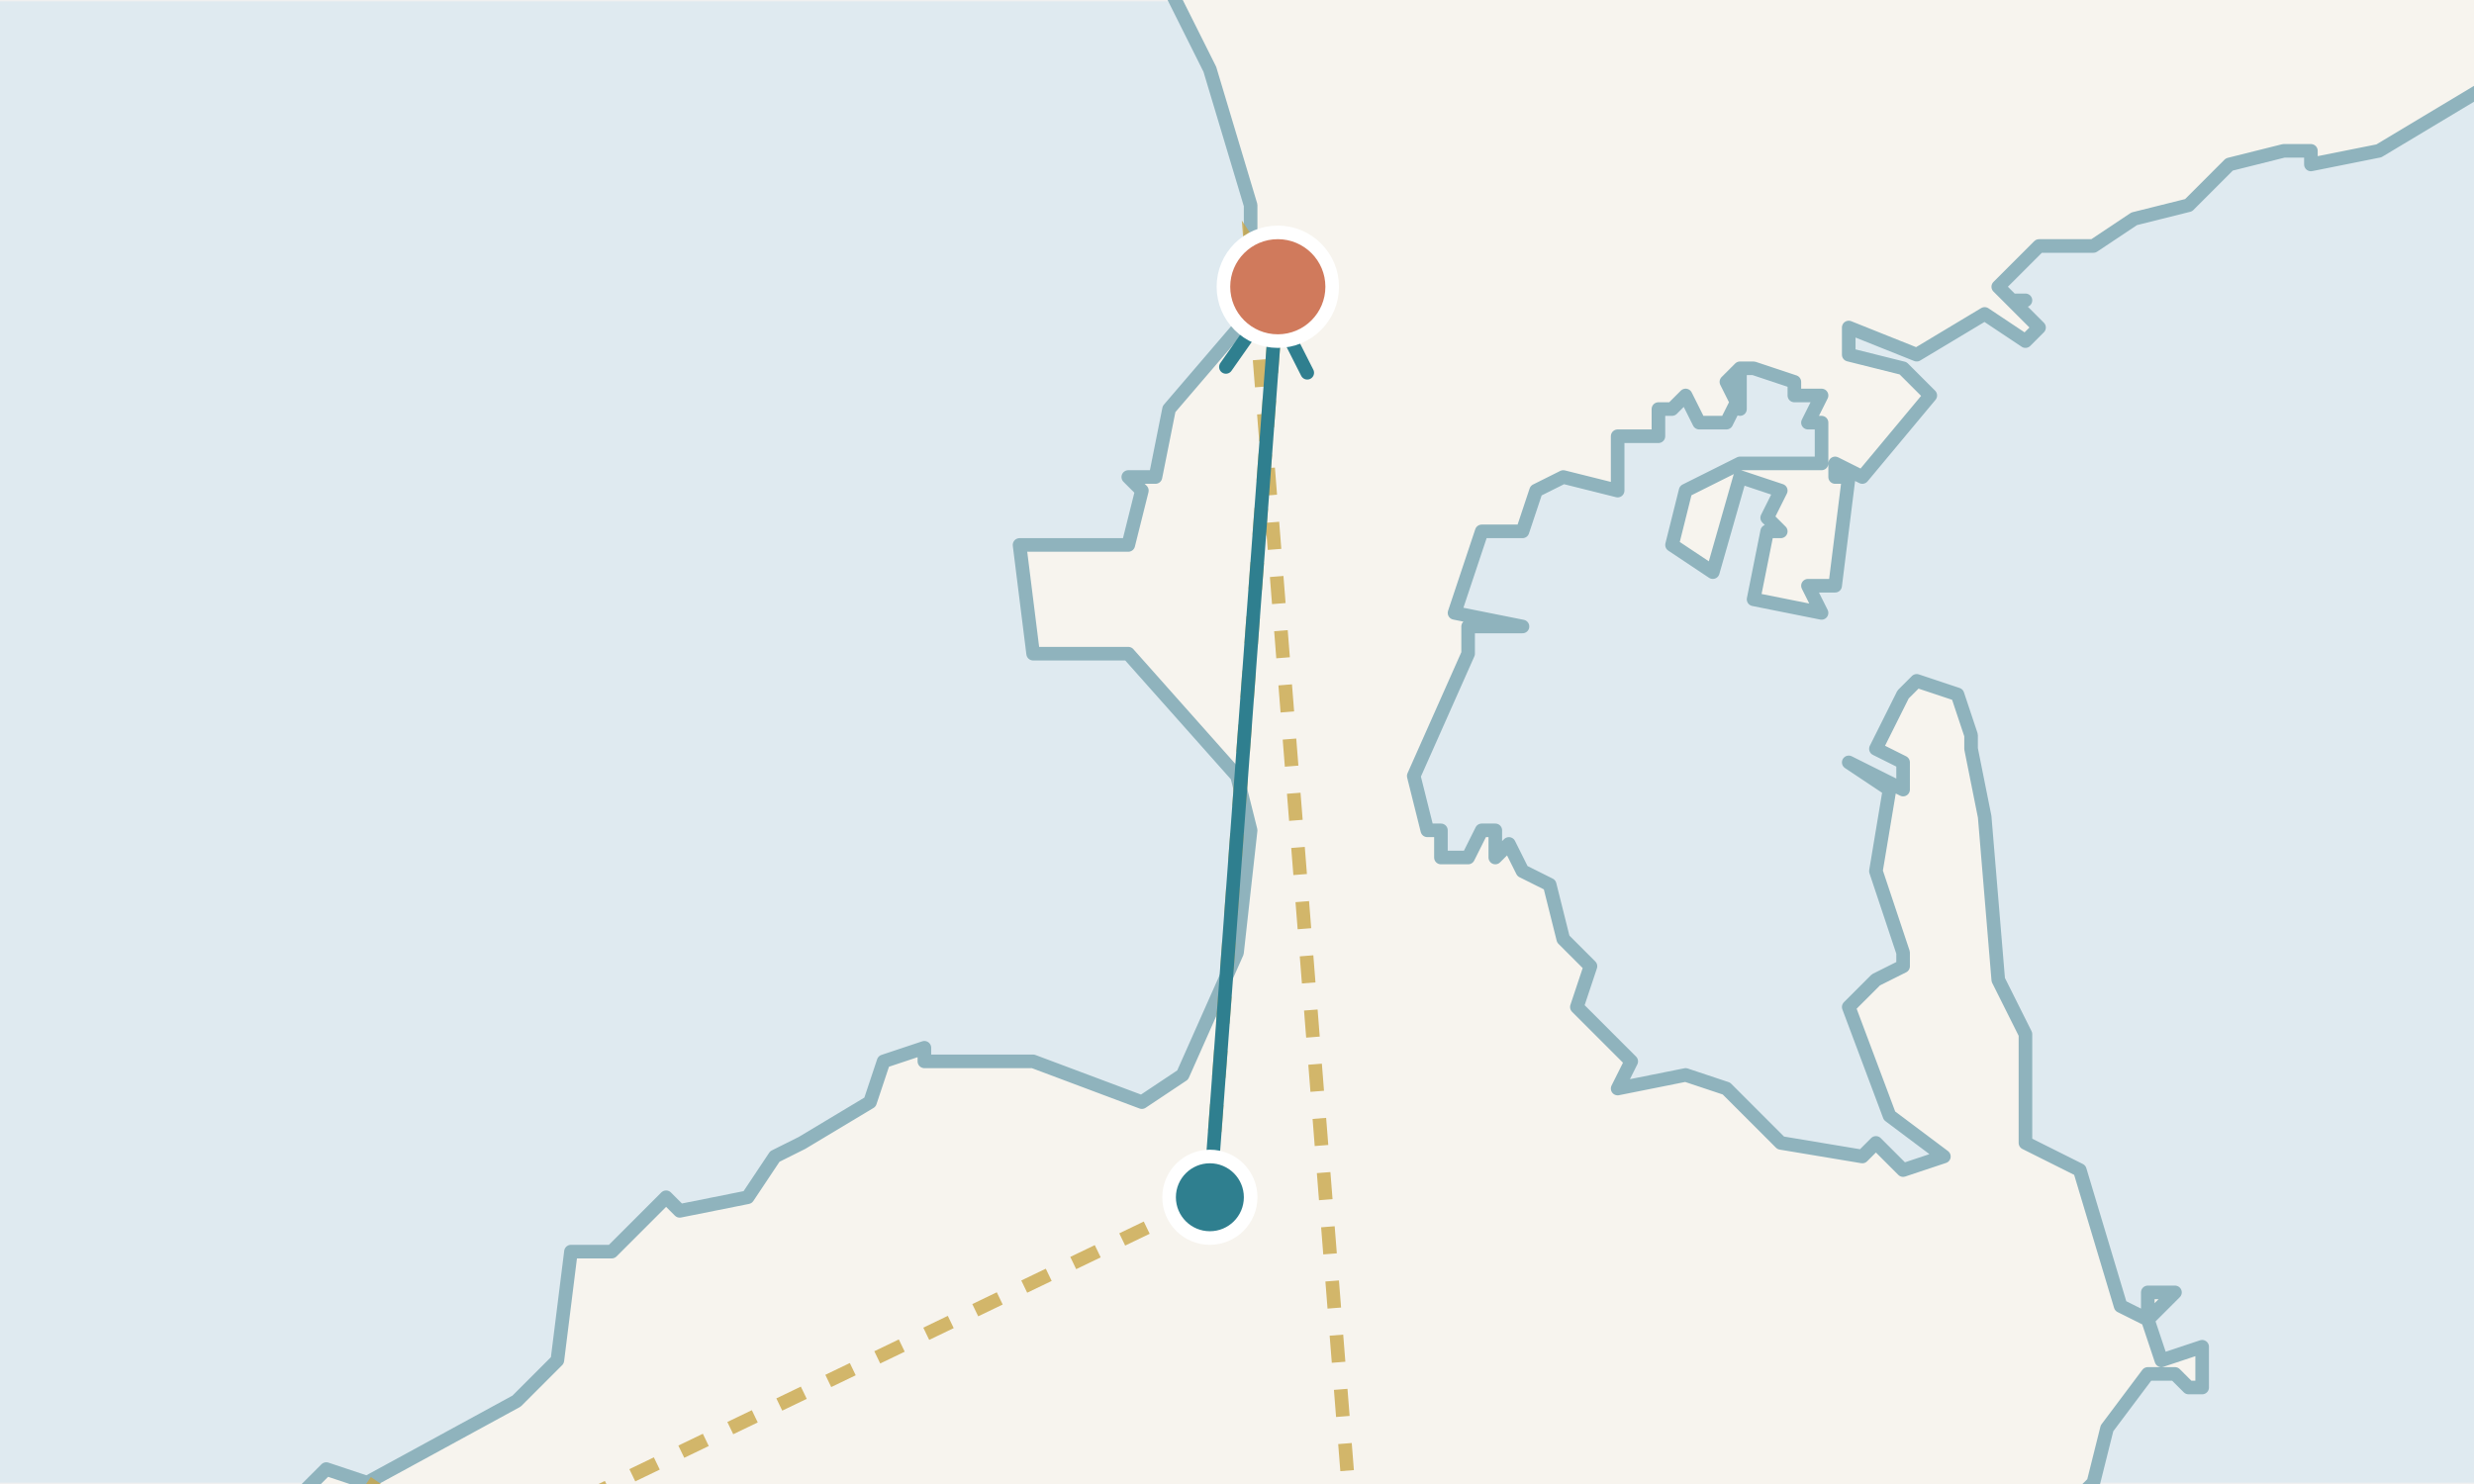
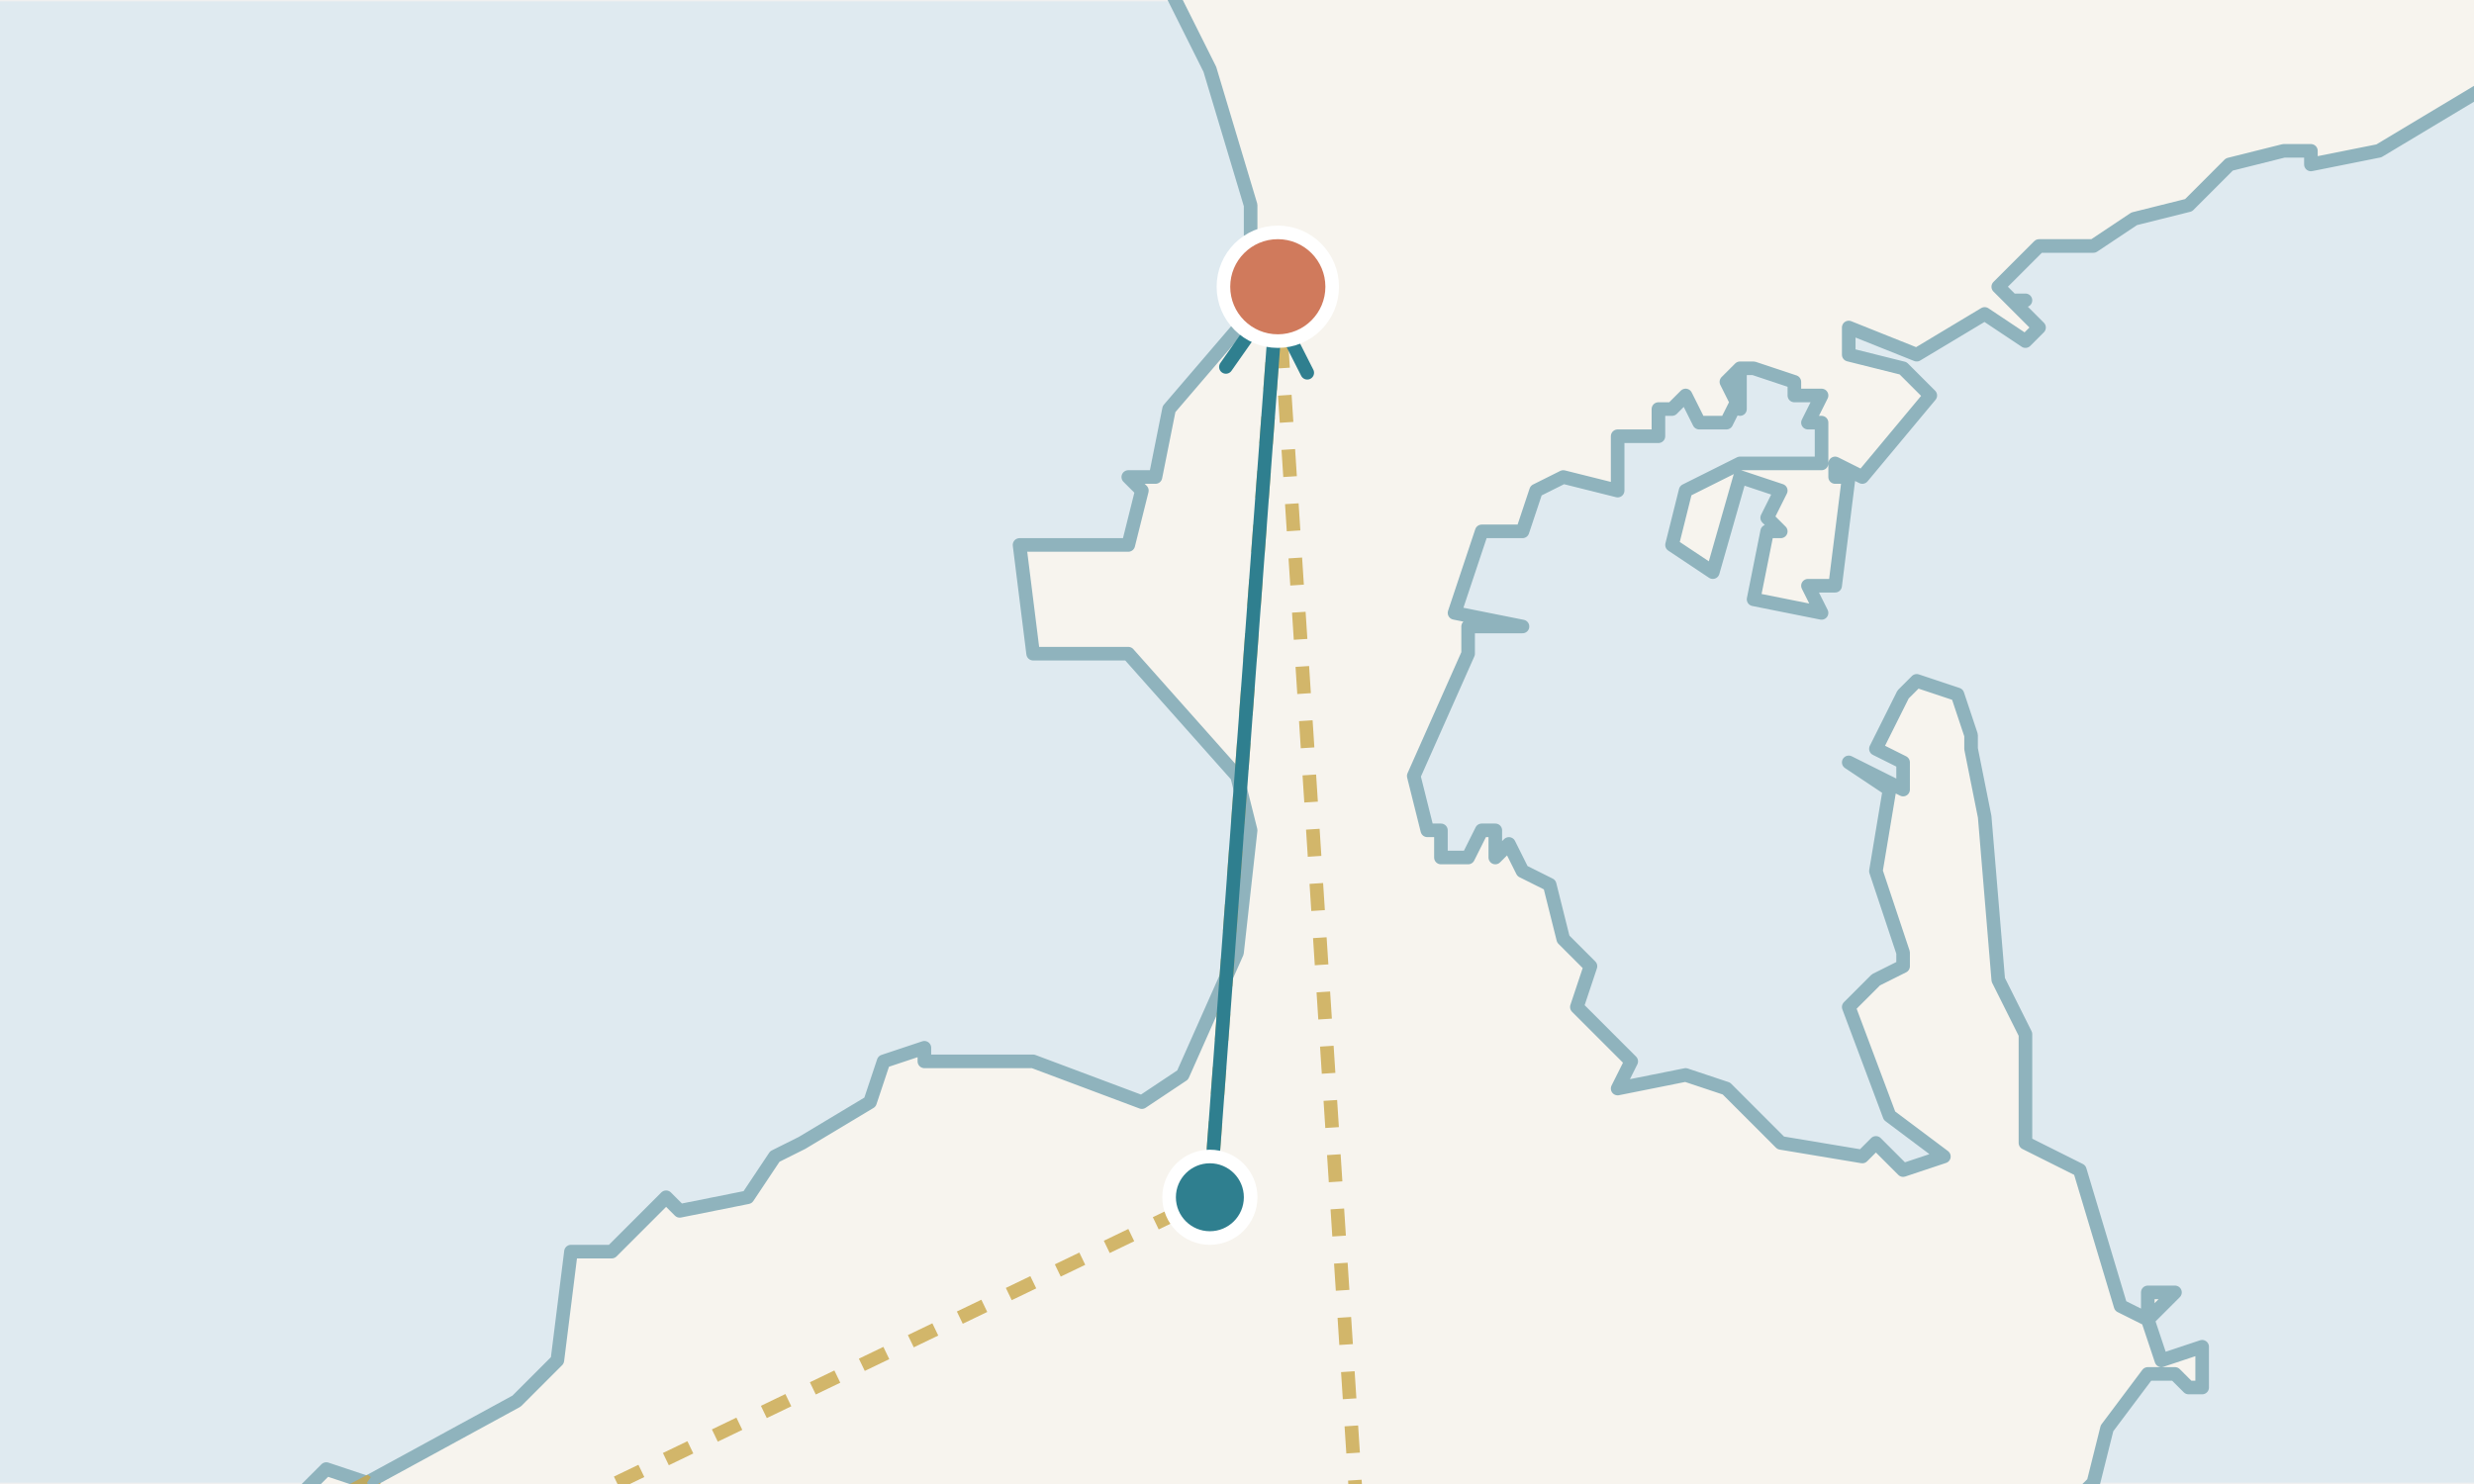
<svg xmlns="http://www.w3.org/2000/svg" viewBox="113.782 8.702 0.182 0.109" width="400" height="240" role="img" aria-label="CucaからTRUNTUM KUTAへ">
  <rect x="113.782" y="8.702" width="0.182" height="0.109" fill="#dfeaf0" />
  <path d="M113.145,8.172 L113.147,8.176 L113.147,8.179 L113.152,8.186 L113.156,8.204 L113.161,8.219 L113.167,8.227 L113.168,8.23 L113.173,8.235 L113.182,8.246 L113.186,8.256 L113.192,8.263 L113.196,8.275 L113.201,8.28 L113.201,8.28 L113.202,8.282 L113.207,8.286 L113.219,8.299 L113.227,8.304 L113.23,8.307 L113.233,8.313 L113.23,8.324 L113.231,8.328 L113.235,8.333 L113.238,8.333 L113.236,8.334 L113.233,8.332 L113.234,8.333 L113.242,8.339 L113.25,8.342 L113.258,8.348 L113.259,8.355 L113.264,8.358 L113.268,8.363 L113.269,8.366 L113.271,8.368 L113.277,8.372 L113.285,8.381 L113.282,8.385 L113.28,8.386 L113.285,8.382 L113.287,8.385 L113.286,8.386 L113.287,8.388 L113.284,8.389 L113.282,8.387 L113.279,8.388 L113.281,8.388 L113.288,8.392 L113.292,8.395 L113.294,8.398 L113.299,8.401 L113.308,8.403 L113.317,8.4 L113.319,8.4 L113.326,8.398 L113.328,8.399 L113.319,8.402 L113.316,8.402 L113.317,8.403 L113.333,8.407 L113.345,8.407 L113.39,8.399 L113.425,8.396 L113.443,8.397 L113.462,8.4 L113.509,8.413 L113.513,8.416 L113.515,8.421 L113.518,8.423 L113.525,8.425 L113.527,8.428 L113.527,8.431 L113.534,8.435 L113.544,8.436 L113.561,8.44 L113.559,8.438 L113.56,8.438 L113.564,8.44 L113.563,8.441 L113.585,8.45 L113.591,8.451 L113.593,8.45 L113.598,8.454 L113.612,8.46 L113.625,8.468 L113.642,8.476 L113.65,8.484 L113.651,8.483 L113.651,8.485 L113.656,8.492 L113.661,8.498 L113.667,8.499 L113.668,8.502 L113.668,8.501 L113.669,8.502 L113.679,8.506 L113.684,8.513 L113.687,8.515 L113.688,8.514 L113.689,8.516 L113.69,8.515 L113.69,8.517 L113.693,8.517 L113.693,8.519 L113.695,8.519 L113.694,8.519 L113.694,8.521 L113.702,8.527 L113.704,8.532 L113.703,8.534 L113.706,8.534 L113.705,8.537 L113.707,8.537 L113.711,8.54 L113.711,8.541 L113.712,8.54 L113.717,8.543 L113.721,8.547 L113.72,8.548 L113.722,8.548 L113.736,8.559 L113.738,8.559 L113.741,8.558 L113.743,8.56 L113.744,8.559 L113.743,8.561 L113.74,8.559 L113.739,8.56 L113.755,8.572 L113.755,8.574 L113.758,8.576 L113.758,8.577 L113.759,8.577 L113.765,8.58 L113.767,8.584 L113.777,8.593 L113.778,8.595 L113.779,8.596 L113.788,8.607 L113.79,8.61 L113.789,8.614 L113.792,8.618 L113.792,8.619 L113.793,8.619 L113.792,8.62 L113.793,8.62 L113.794,8.624 L113.798,8.628 L113.802,8.631 L113.806,8.639 L113.805,8.64 L113.806,8.639 L113.81,8.643 L113.817,8.646 L113.829,8.653 L113.829,8.654 L113.849,8.672 L113.867,8.699 L113.871,8.707 L113.874,8.717 L113.874,8.725 L113.868,8.732 L113.867,8.737 L113.865,8.737 L113.866,8.738 L113.865,8.742 L113.857,8.742 L113.858,8.75 L113.865,8.75 L113.873,8.759 L113.874,8.763 L113.873,8.772 L113.869,8.781 L113.866,8.783 L113.858,8.78 L113.85,8.78 L113.85,8.779 L113.847,8.78 L113.846,8.783 L113.841,8.786 L113.839,8.787 L113.837,8.79 L113.832,8.791 L113.831,8.79 L113.827,8.794 L113.824,8.794 L113.823,8.802 L113.82,8.805 L113.809,8.811 L113.806,8.81 L113.802,8.814 L113.795,8.814 L113.791,8.821 L113.791,8.824 L113.79,8.825 L113.791,8.828 L113.79,8.829 L113.793,8.833 L113.793,8.835 L113.795,8.838 L113.817,8.846 L113.827,8.846 L113.828,8.848 L113.829,8.847 L113.829,8.848 L113.833,8.846 L113.851,8.848 L113.855,8.847 L113.866,8.849 L113.867,8.85 L113.868,8.848 L113.871,8.85 L113.871,8.849 L113.892,8.846 L113.895,8.843 L113.903,8.842 L113.907,8.84 L113.909,8.838 L113.923,8.833 L113.925,8.826 L113.93,8.819 L113.929,8.819 L113.929,8.818 L113.929,8.819 L113.93,8.819 L113.929,8.818 L113.936,8.811 L113.937,8.807 L113.94,8.803 L113.942,8.803 L113.943,8.804 L113.944,8.804 L113.944,8.801 L113.941,8.802 L113.94,8.799 L113.942,8.797 L113.94,8.797 L113.94,8.799 L113.938,8.798 L113.935,8.788 L113.931,8.786 L113.931,8.778 L113.929,8.774 L113.928,8.762 L113.927,8.757 L113.927,8.756 L113.926,8.753 L113.923,8.752 L113.922,8.753 L113.92,8.757 L113.922,8.758 L113.922,8.76 L113.918,8.758 L113.921,8.76 L113.92,8.766 L113.922,8.772 L113.922,8.773 L113.92,8.774 L113.918,8.776 L113.921,8.784 L113.925,8.787 L113.922,8.788 L113.92,8.786 L113.919,8.787 L113.913,8.786 L113.909,8.782 L113.906,8.781 L113.901,8.782 L113.902,8.78 L113.898,8.776 L113.899,8.773 L113.897,8.771 L113.896,8.767 L113.894,8.766 L113.893,8.764 L113.892,8.765 L113.892,8.763 L113.891,8.763 L113.89,8.765 L113.888,8.765 L113.888,8.763 L113.887,8.763 L113.886,8.759 L113.89,8.75 L113.89,8.748 L113.894,8.748 L113.889,8.747 L113.891,8.741 L113.894,8.741 L113.895,8.738 L113.897,8.737 L113.901,8.738 L113.901,8.734 L113.904,8.734 L113.904,8.732 L113.905,8.732 L113.906,8.731 L113.907,8.733 L113.909,8.733 L113.91,8.731 L113.91,8.732 L113.909,8.73 L113.91,8.729 L113.91,8.731 L113.91,8.729 L113.911,8.729 L113.914,8.73 L113.914,8.731 L113.916,8.731 L113.915,8.733 L113.916,8.733 L113.916,8.736 L113.91,8.736 L113.906,8.738 L113.905,8.742 L113.908,8.744 L113.91,8.737 L113.913,8.738 L113.912,8.74 L113.913,8.741 L113.912,8.741 L113.911,8.746 L113.916,8.747 L113.915,8.745 L113.917,8.745 L113.918,8.737 L113.917,8.737 L113.917,8.736 L113.919,8.737 L113.924,8.731 L113.922,8.729 L113.918,8.728 L113.918,8.726 L113.923,8.728 L113.928,8.725 L113.931,8.727 L113.932,8.726 L113.93,8.724 L113.931,8.724 L113.93,8.724 L113.929,8.723 L113.931,8.721 L113.932,8.72 L113.936,8.72 L113.939,8.718 L113.943,8.717 L113.946,8.714 L113.95,8.713 L113.952,8.713 L113.952,8.714 L113.957,8.713 L113.967,8.707 L113.971,8.694 L113.968,8.682 L113.969,8.677 L113.966,8.67 L113.967,8.669 L113.967,8.666 L113.967,8.669 L113.965,8.67 L113.965,8.669 L113.966,8.667 L113.965,8.664 L113.968,8.66 L113.973,8.654 L113.994,8.639 L113.999,8.633 L114.002,8.631 L114.005,8.627 L114.006,8.624 L114.01,8.621 L114.025,8.613 L114.026,8.61 L114.032,8.604 L114.05,8.594 L114.053,8.591 L114.054,8.585 L114.059,8.581 L114.068,8.576 L114.079,8.574 L114.1,8.576 L114.104,8.577 L114.11,8.575 L114.135,8.575 L114.135,8.573 L114.137,8.574 L114.136,8.573 L114.137,8.572 L114.15,8.571 L114.161,8.558 L114.168,8.554 L114.187,8.549 L114.201,8.544 L114.209,8.541 L114.21,8.54 L114.21,8.537 L114.212,8.536 L114.209,8.535 L114.209,8.534 L114.211,8.534 L114.21,8.532 L114.211,8.531 L114.213,8.531 L114.215,8.534 L114.215,8.533 L114.214,8.53 L114.216,8.529 L114.209,8.518 L114.209,8.513 L114.213,8.509 L114.218,8.507 L114.221,8.505 L114.233,8.501 L114.239,8.501 L114.244,8.504 L114.248,8.506 L114.253,8.505 L114.259,8.506 L114.264,8.508 L114.265,8.51 L114.265,8.509 L114.268,8.51 L114.281,8.515 L114.281,8.517 L114.293,8.51 L114.304,8.505 L114.306,8.503 L114.309,8.504 L114.311,8.506 L114.312,8.506 L114.31,8.502 L114.312,8.498 L114.314,8.498 L114.313,8.495 L114.317,8.487 L114.317,8.485 L114.32,8.482 L114.322,8.478 L114.325,8.476 L114.327,8.474 L114.331,8.472 L114.334,8.462 L114.344,8.457 L114.353,8.454 L114.363,8.447 L114.371,8.445 L114.372,8.443 L114.375,8.442 L114.379,8.439 L114.382,8.435 L114.388,8.432 L114.389,8.429 L114.391,8.428 L114.394,8.424 L114.395,8.42 L114.399,8.418 L114.398,8.416 L114.399,8.413 L114.401,8.411 L114.404,8.41 L114.41,8.4 L114.408,8.396 L114.409,8.394 L114.41,8.393 L114.409,8.393 L114.41,8.39 L114.409,8.383 L114.409,8.378 L114.408,8.375 L114.405,8.374 L114.404,8.371 L114.401,8.369 L114.397,8.359 L114.388,8.354 L114.385,8.351 L114.382,8.35 L114.381,8.347 L114.368,8.342 L114.364,8.337 L114.36,8.339 L114.356,8.335 L114.342,8.334 L114.334,8.326 L114.329,8.324 L114.328,8.322 L114.327,8.319 L114.326,8.318 L114.32,8.307 L114.318,8.3 L114.308,8.292 L114.304,8.285 L114.305,8.284 L114.303,8.284 L114.299,8.279 L114.295,8.278 L114.289,8.267 L114.281,8.255 L114.28,8.256 L114.28,8.254 L114.265,8.24 L114.261,8.233 L114.24,8.222 L114.235,8.218 L114.227,8.215 L114.219,8.21 L114.21,8.205 L114.203,8.194 L114.199,8.192 L114.192,8.19 L114.186,8.183 L114.173,8.18 L114.163,8.171 L114.161,8.171 L114.159,8.165 L114.155,8.162 L114.13,8.153 L114.123,8.152 L114.118,8.152 L114.108,8.144 L114.092,8.136 L114.082,8.135 L114.077,8.131 L114.074,8.131 L114.069,8.129 L114.061,8.128 L114.048,8.119 L114.046,8.115 L114.043,8.112 L114.038,8.111 L114.026,8.113 L114.023,8.11 L114.016,8.109 L114.012,8.106 L113.998,8.105 L113.987,8.099 L113.98,8.097 L113.968,8.088 L113.948,8.083 L113.939,8.083 L113.934,8.081 L113.911,8.074 L113.89,8.062 L113.862,8.065 L113.848,8.072 L113.837,8.078 L113.826,8.082 L113.822,8.082 L113.82,8.084 L113.8,8.101 L113.791,8.105 L113.783,8.11 L113.781,8.115 L113.771,8.122 L113.766,8.129 L113.757,8.139 L113.756,8.142 L113.753,8.145 L113.747,8.147 L113.743,8.151 L113.734,8.155 L113.732,8.16 L113.728,8.164 L113.724,8.165 L113.717,8.166 L113.711,8.174 L113.706,8.176 L113.701,8.177 L113.69,8.181 L113.649,8.183 L113.642,8.183 L113.637,8.181 L113.633,8.182 L113.621,8.184 L113.615,8.183 L113.611,8.188 L113.606,8.189 L113.6,8.188 L113.584,8.195 L113.576,8.196 L113.569,8.196 L113.56,8.195 L113.555,8.194 L113.55,8.191 L113.548,8.191 L113.548,8.193 L113.545,8.194 L113.542,8.193 L113.541,8.19 L113.541,8.189 L113.542,8.189 L113.542,8.189 L113.541,8.189 L113.542,8.188 L113.542,8.188 L113.544,8.188 L113.541,8.187 L113.537,8.192 L113.533,8.192 L113.528,8.19 L113.526,8.185 L113.519,8.186 L113.512,8.182 L113.498,8.178 L113.489,8.174 L113.482,8.173 L113.477,8.173 L113.464,8.169 L113.459,8.169 L113.451,8.165 L113.445,8.161 L113.437,8.158 L113.432,8.158 L113.426,8.156 L113.425,8.154 L113.426,8.15 L113.422,8.156 L113.411,8.15 L113.408,8.147 L113.403,8.144 L113.392,8.144 L113.389,8.147 L113.384,8.148 L113.377,8.146 L113.373,8.142 L113.371,8.144 L113.368,8.144 L113.365,8.143 L113.356,8.131 L113.355,8.132 L113.356,8.134 L113.355,8.136 L113.35,8.138 L113.346,8.135 L113.345,8.131 L113.341,8.128 L113.331,8.127 L113.329,8.123 L113.328,8.124 L113.326,8.127 L113.323,8.128 L113.324,8.131 L113.326,8.131 L113.316,8.134 L113.317,8.137 L113.315,8.138 L113.313,8.138 L113.312,8.139 L113.311,8.138 L113.312,8.137 L113.311,8.136 L113.308,8.139 L113.306,8.14 L113.302,8.135 L113.299,8.13 L113.303,8.13 L113.305,8.129 L113.306,8.124 L113.303,8.121 L113.297,8.121 L113.296,8.12 L113.282,8.126 L113.274,8.132 L113.273,8.136 L113.279,8.137 L113.282,8.139 L113.28,8.14 L113.28,8.141 L113.278,8.14 L113.277,8.142 L113.274,8.143 L113.273,8.14 L113.271,8.139 L113.27,8.138 L113.271,8.133 L113.267,8.131 L113.262,8.134 L113.257,8.139 L113.253,8.14 L113.25,8.145 L113.243,8.152 L113.236,8.155 L113.231,8.152 L113.23,8.149 L113.229,8.149 L113.231,8.148 L113.232,8.146 L113.229,8.145 L113.231,8.143 L113.231,8.142 L113.236,8.138 L113.235,8.134 L113.223,8.116 L113.218,8.112 L113.214,8.105 L113.211,8.101 L113.209,8.1 L113.207,8.096 L113.2,8.094 L113.196,8.096 L113.194,8.096 L113.165,8.093 L113.155,8.094 L113.149,8.097 L113.147,8.102 L113.147,8.117 L113.146,8.119 L113.155,8.131 L113.158,8.139 L113.159,8.146 L113.158,8.149 L113.158,8.157 L113.165,8.161 L113.172,8.16 L113.173,8.162 L113.172,8.162 L113.173,8.163 L113.176,8.163 L113.178,8.163 L113.179,8.166 L113.18,8.165 L113.183,8.166 L113.181,8.166 L113.181,8.169 L113.179,8.167 L113.179,8.168 L113.173,8.172 L113.171,8.172 L113.173,8.169 L113.172,8.167 L113.162,8.183 L113.159,8.186 L113.154,8.187 L113.153,8.186 L113.155,8.185 L113.155,8.183 L113.156,8.182 L113.154,8.181 L113.154,8.182 L113.154,8.182 L113.15,8.175 L113.151,8.174 L113.151,8.176 L113.152,8.177 L113.152,8.174 L113.157,8.177 L113.158,8.176 L113.159,8.171 L113.157,8.17 L113.157,8.172 L113.156,8.172 L113.157,8.17 L113.156,8.169 L113.156,8.169 L113.157,8.169 L113.154,8.171 L113.152,8.169 L113.155,8.168 L113.155,8.166 L113.152,8.164 L113.152,8.161 L113.15,8.161 L113.147,8.165 L113.147,8.169 L113.145,8.172Z" fill="#f7f4ee" stroke="#8fb3bd" stroke-width="0.001" stroke-linejoin="round" />
-   <polyline points="113.876,8.723 113.874,8.72 113.884,8.847 113.863,8.848 113.809,8.811 113.794,8.819 113.79,8.829 113.871,8.79 113.876,8.723" fill="none" stroke="#c9a648" stroke-width="0.001" stroke-dasharray="0.002 0.002" opacity=".8" />
+   <polyline points="113.876,8.723 113.884,8.847 113.863,8.848 113.809,8.811 113.794,8.819 113.79,8.829 113.871,8.79 113.876,8.723" fill="none" stroke="#c9a648" stroke-width="0.001" stroke-dasharray="0.002 0.002" opacity=".8" />
  <line x1="113.871" y1="8.79" x2="113.876" y2="8.723" stroke="#2f7f8f" stroke-width="0.001" stroke-linecap="round" />
  <g transform="translate(113.8756 8.72313) rotate(-85.9)">
    <path d="M-0.006,-0.003 L-0.001,0 L-0.006,0.003" fill="none" stroke="#2f7f8f" stroke-width="0.001" stroke-linecap="round" stroke-linejoin="round" />
  </g>
  <circle cx="113.871" cy="8.79" r="0.003" fill="#2f7f8f" stroke="#fff" stroke-width="0.001" />
  <circle cx="113.876" cy="8.723" r="0.004" fill="#d07a5c" stroke="#fff" stroke-width="0.001" />
</svg>
